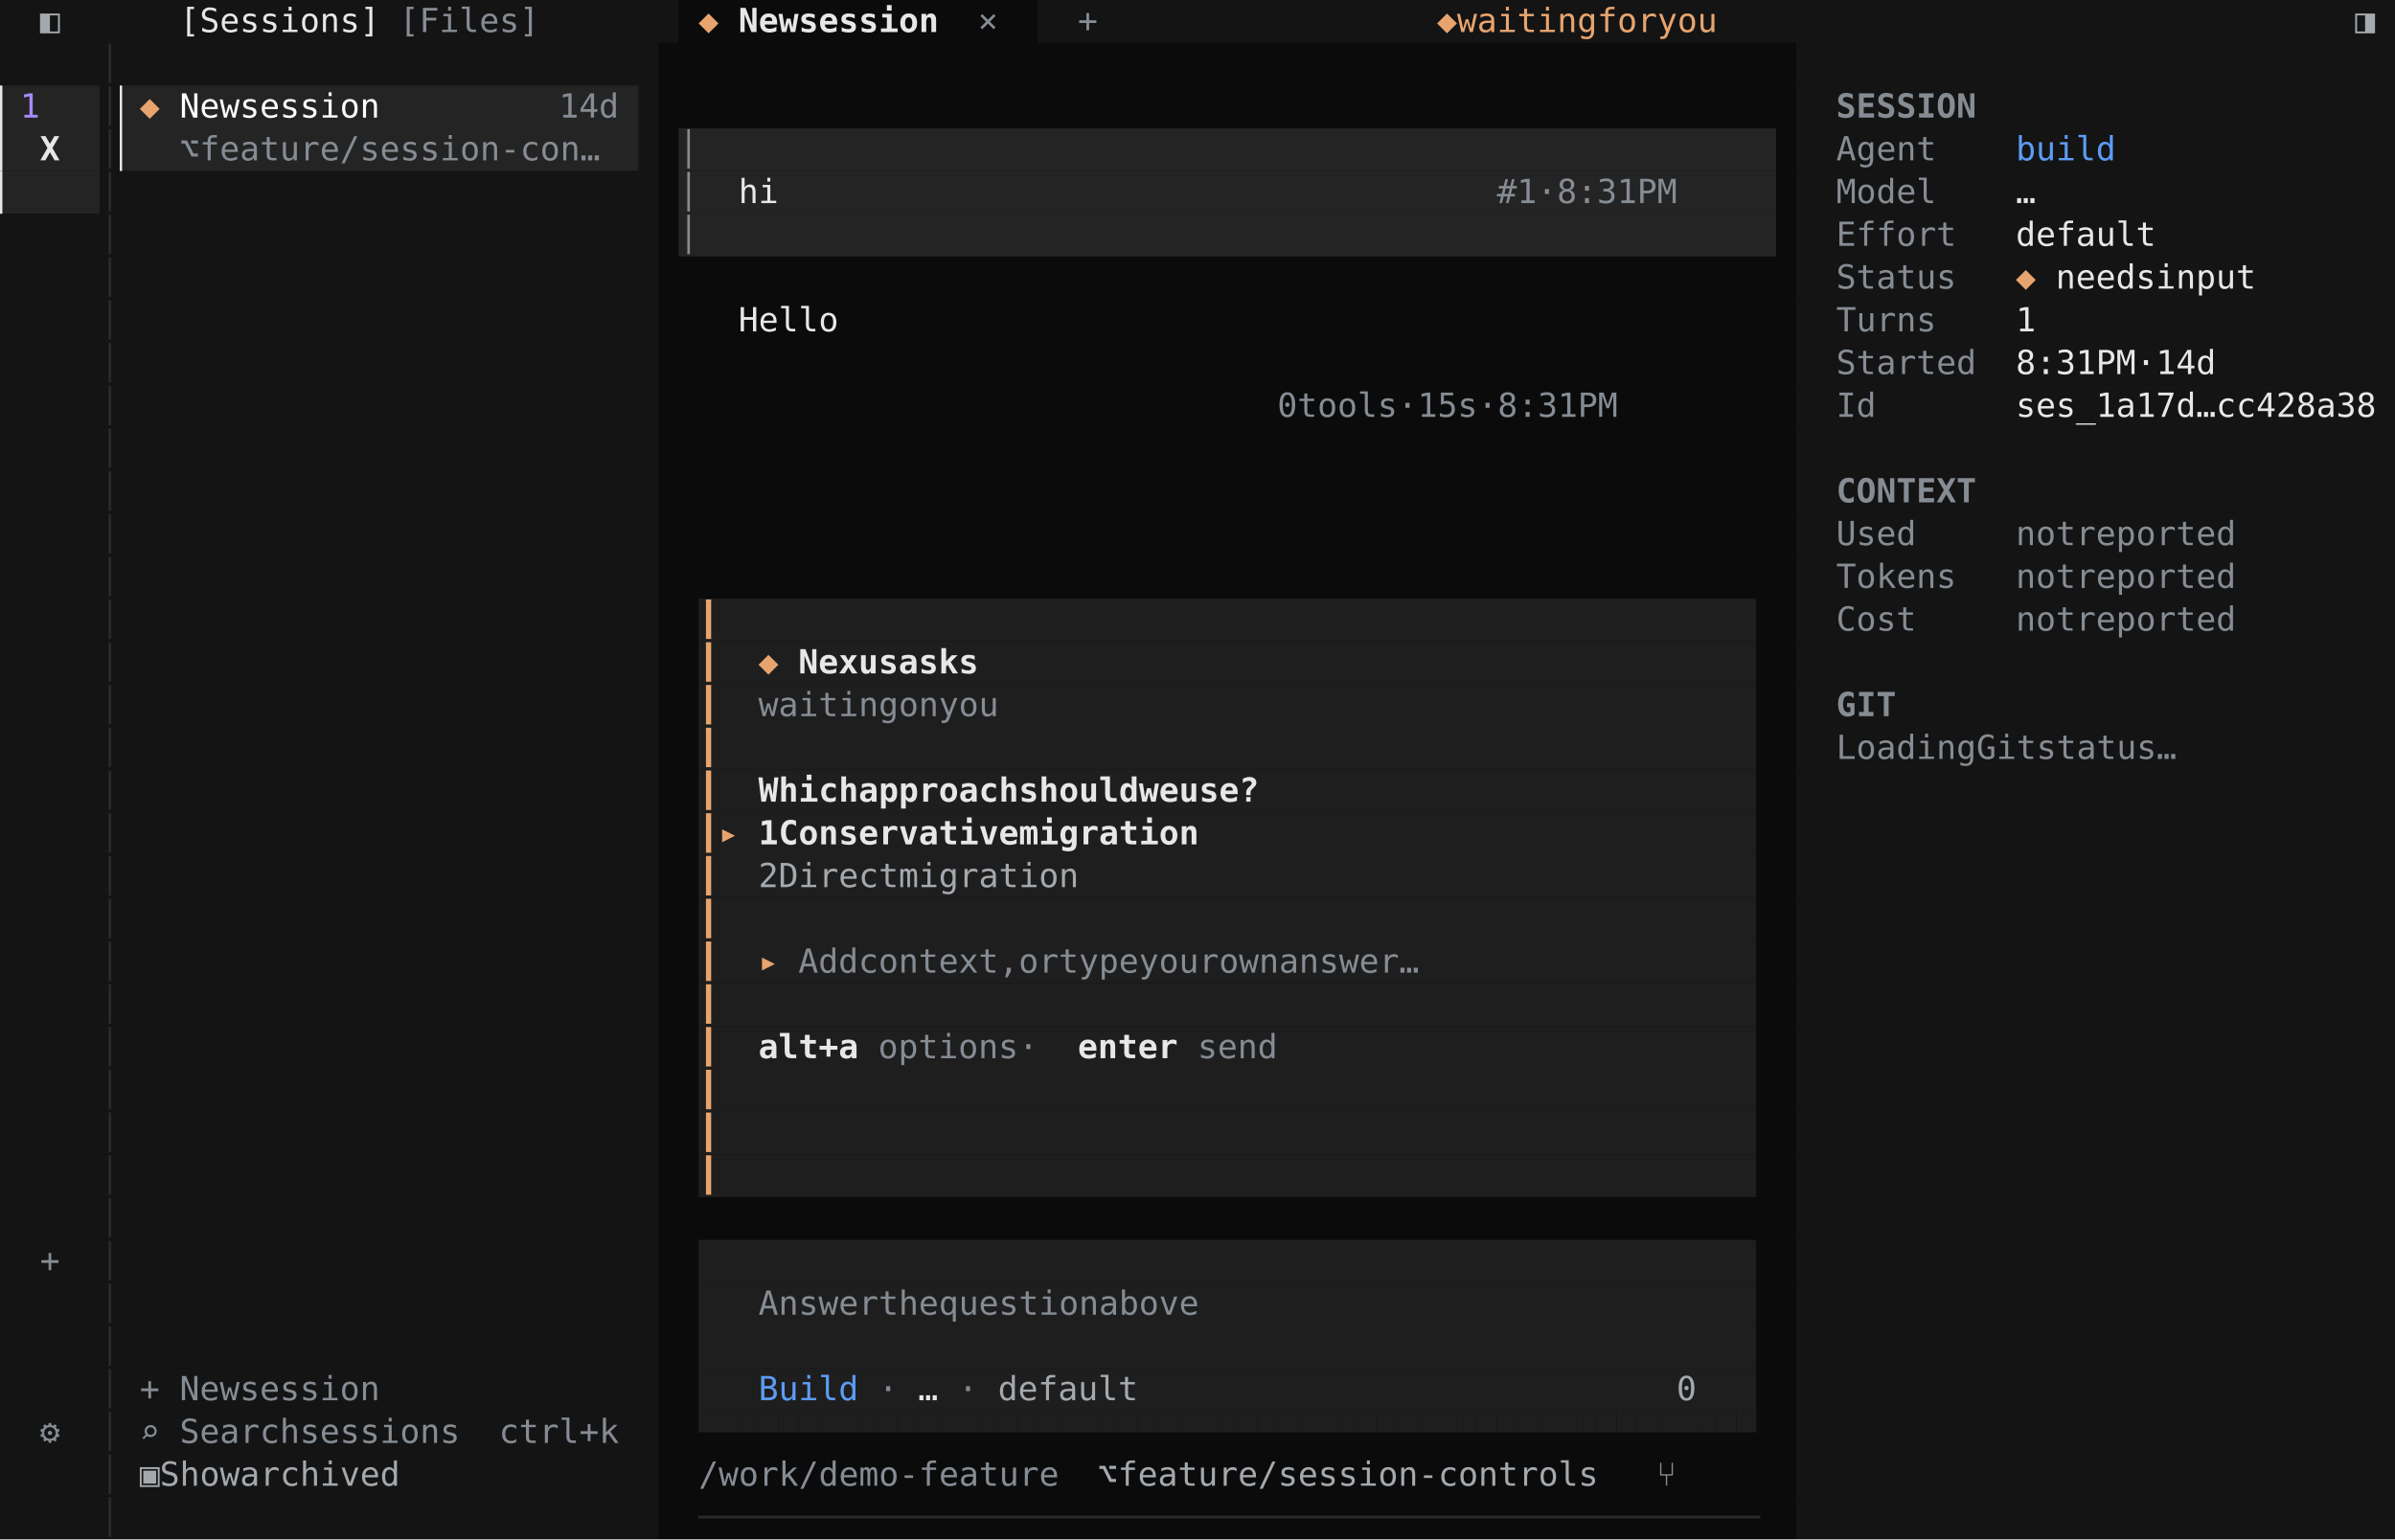
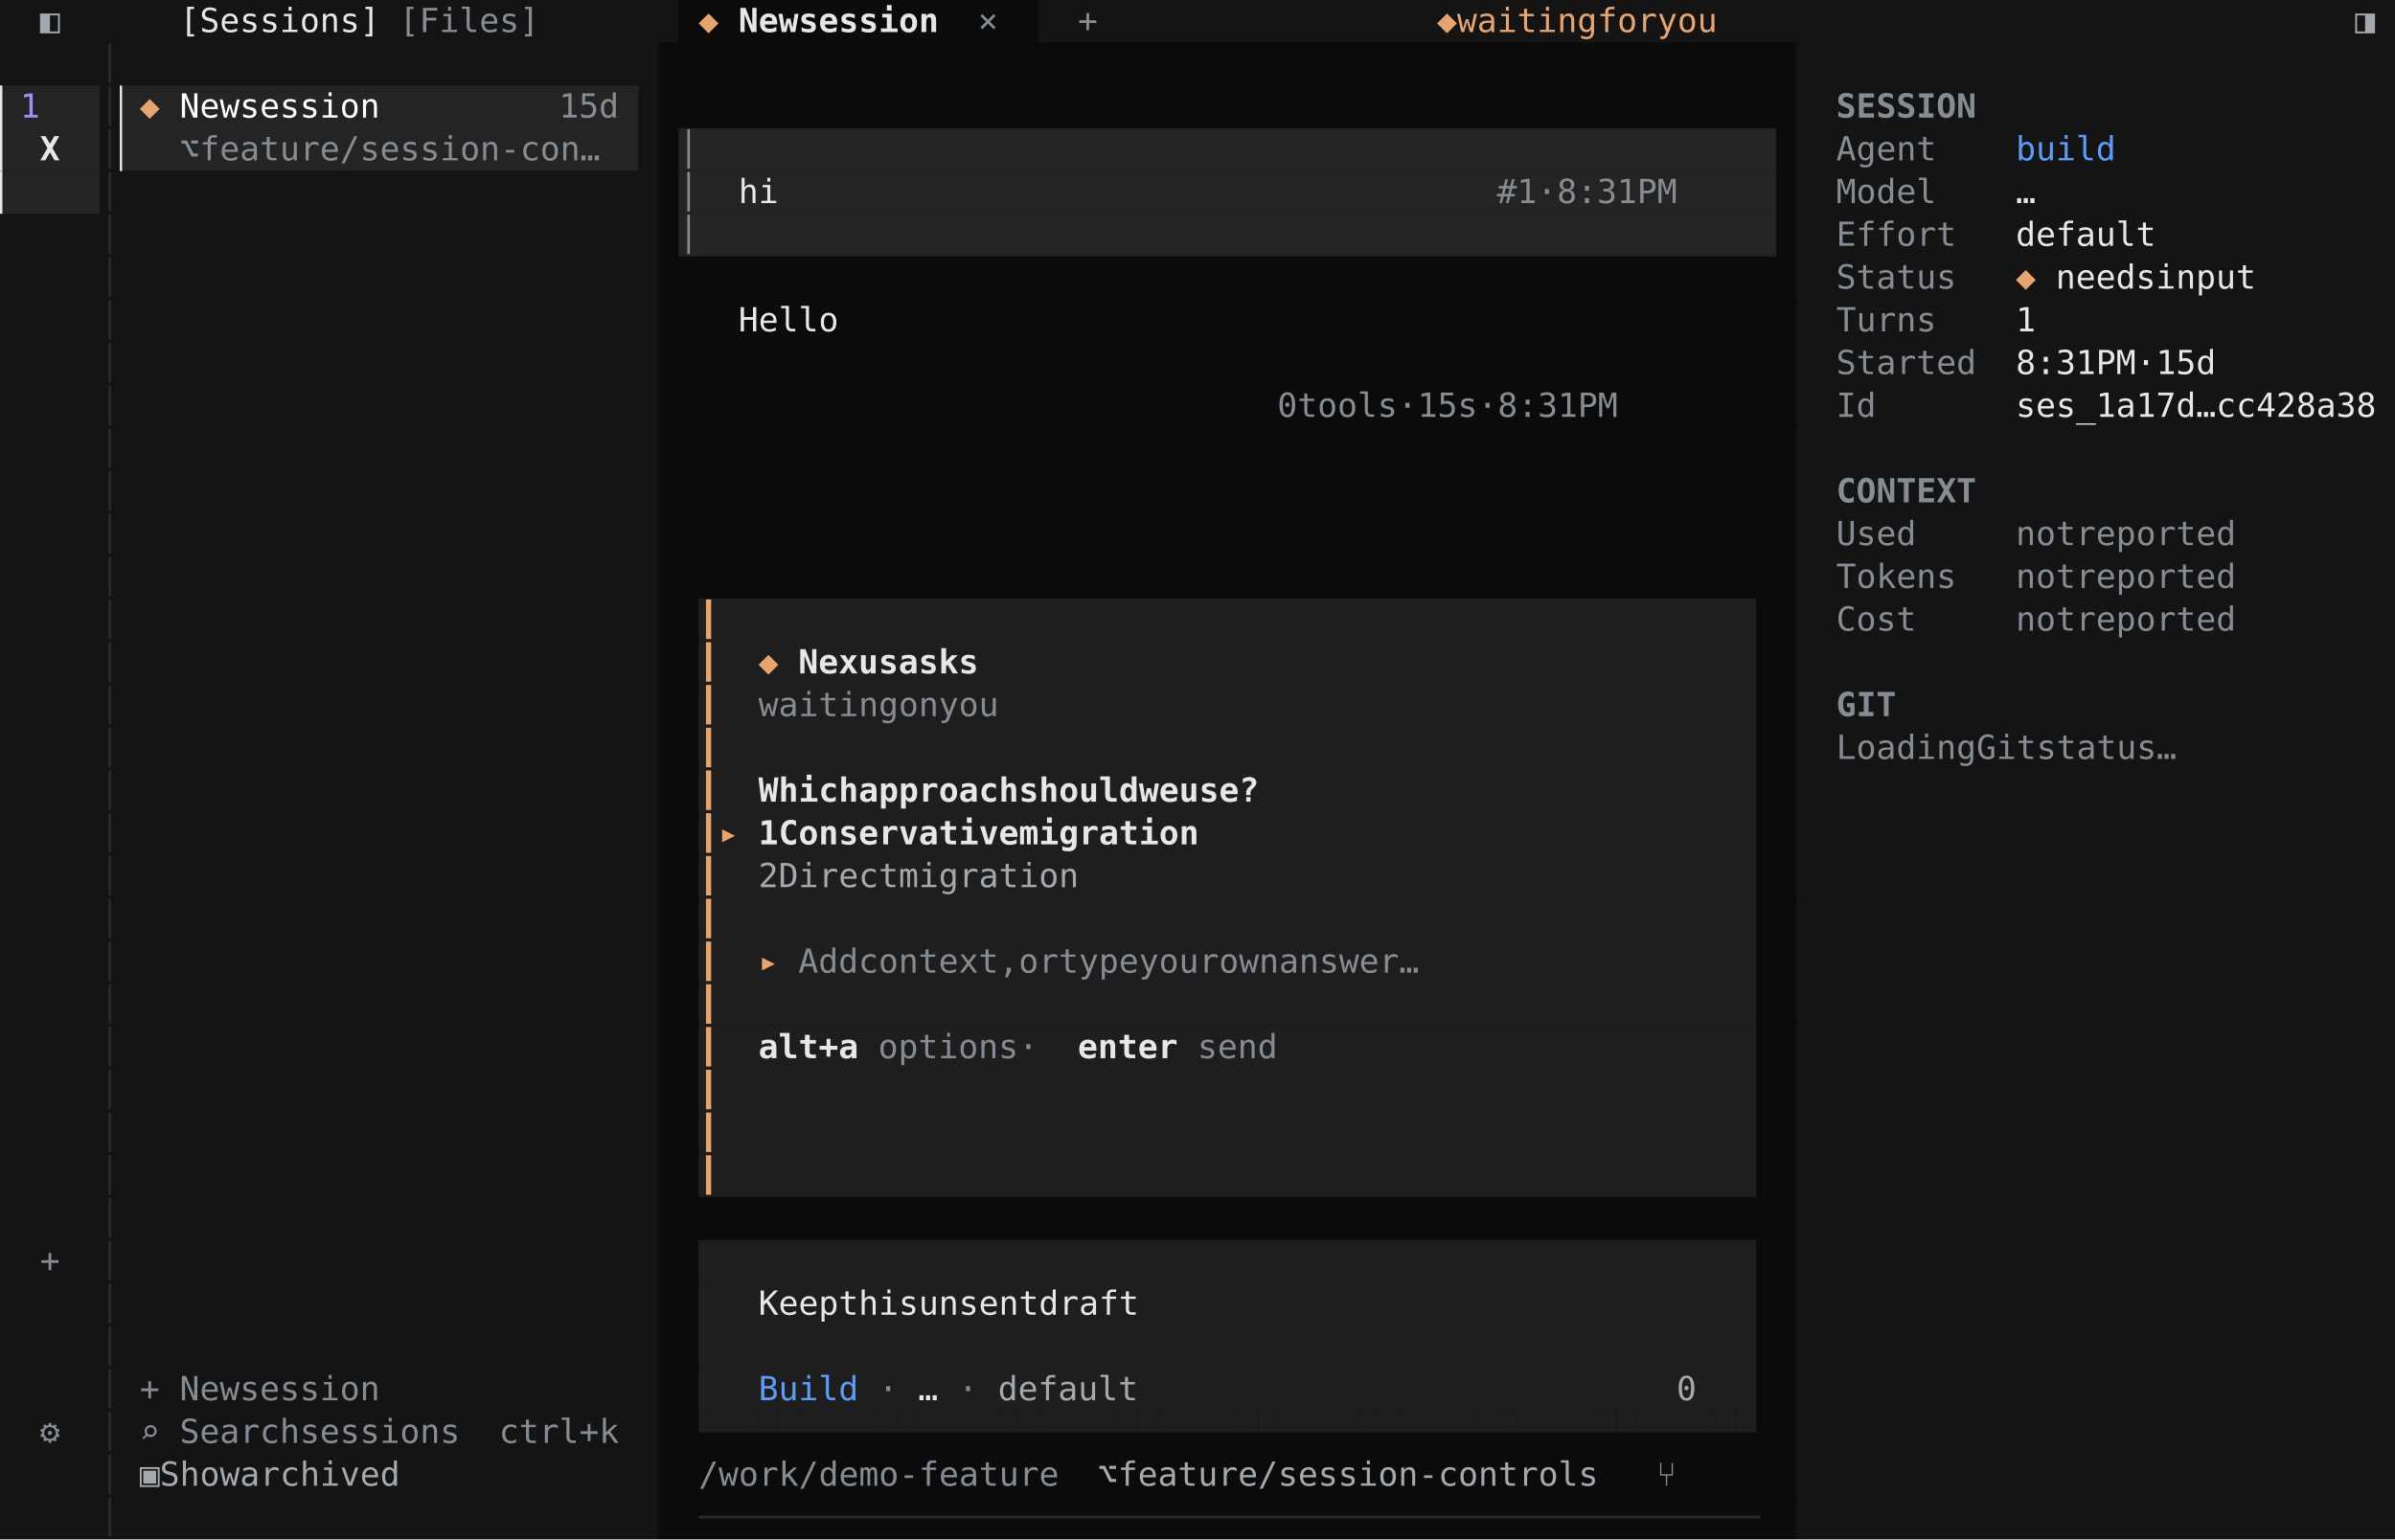
<svg xmlns="http://www.w3.org/2000/svg" width="1008" height="648" font-family="'Monaspace Argon', Menlo, monospace" font-size="14" xml:space="preserve">
  <rect width="100%" height="100%" fill="#0B0B0B" />
  <rect x="0.0" y="0.0" width="285.6" height="18" fill="#141414" />
  <rect x="285.6" y="0.0" width="151.2" height="18" fill="#0b0b0b" />
  <rect x="436.8" y="0.0" width="571.2" height="18" fill="#141414" />
  <text x="16.8" y="13.5" fill="#a4a9ae">◧</text>
  <text x="75.6 84.0 92.4 100.8 109.2 117.6 126.0 134.4 142.8 151.2" y="13.5" fill="#e6e7e8">[Sessions]</text>
  <text x="168.0 176.4 184.8 193.2 201.6 210.0 218.4" y="13.5" fill="#868c93">[Files]</text>
  <text x="294.0" y="13.5" fill="#e8a46e">◆</text>
  <text x="310.8 319.2 327.6 344.4 352.8 361.2 369.6 378.0 386.4 394.8" y="13.5" fill="#e6e7e8" font-weight="bold">Newsession</text>
  <text x="411.6" y="13.5" fill="#868c93">×</text>
  <text x="453.6" y="13.5" fill="#868c93">+</text>
  <text x="604.8 621.6 630.0 638.4 646.8 655.2 663.6 672.0 688.8 697.2 705.6 722.4 730.8 739.2" y="13.5" fill="#e8a46e">◆waitingforyou</text>
  <text x="991.2" y="13.5" fill="#a4a9ae">◨</text>
  <rect x="0.0" y="18.0" width="277.2" height="18" fill="#141414" />
  <rect x="277.2" y="18.0" width="478.8" height="18" fill="#0b0b0b" />
  <rect x="756.0" y="18.0" width="252.0" height="18" fill="#141414" />
  <text x="42.0" y="31.5" fill="#2a2a2a">│</text>
  <rect x="0.0" y="36.0" width="42.0" height="18" fill="#242424" />
  <rect x="42.0" y="36.0" width="8.4" height="18" fill="#141414" />
  <rect x="50.4" y="36.0" width="218.4" height="18" fill="#242424" />
  <rect x="268.8" y="36.0" width="8.4" height="18" fill="#141414" />
  <rect x="277.2" y="36.0" width="478.8" height="18" fill="#0b0b0b" />
  <rect x="756.0" y="36.0" width="252.0" height="18" fill="#141414" />
  <text x="8.4" y="49.5" fill="#a78bfa">1</text>
  <text x="42.0" y="49.5" fill="#2a2a2a">│</text>
  <text x="58.8" y="49.5" fill="#e8a46e">◆</text>
  <text x="75.6 84.0 92.4 109.2 117.6 126.0 134.4 142.8 151.2 159.6" y="49.5" fill="#ffffff">Newsession</text>
-   <text x="235.2 243.6 252.0" y="49.5" fill="#868c93">14d</text>
+   <text x="235.2 243.6 252.0" y="49.5" fill="#868c93">15d</text>
  <text x="772.8 781.2 789.6 798.0 806.4 814.8 823.2" y="49.5" fill="#868c93" font-weight="bold">SESSION</text>
  <rect x="0.0" y="54.0" width="42.0" height="18" fill="#242424" />
  <rect x="42.0" y="54.0" width="8.4" height="18" fill="#141414" />
  <rect x="50.4" y="54.0" width="218.4" height="18" fill="#242424" />
  <rect x="268.8" y="54.0" width="8.4" height="18" fill="#141414" />
  <rect x="277.2" y="54.0" width="8.4" height="18" fill="#0b0b0b" />
  <rect x="285.6" y="54.0" width="462.0" height="18" fill="#242424" />
  <rect x="747.6" y="54.0" width="8.4" height="18" fill="#0b0b0b" />
  <rect x="756.0" y="54.0" width="252.0" height="18" fill="#141414" />
  <text x="16.8" y="67.5" fill="#e6e7e8" font-weight="bold">X</text>
  <text x="42.0" y="67.5" fill="#2a2a2a">│</text>
  <text x="75.6 92.4 100.8 109.2 117.6 126.0 134.4 142.8 151.2 159.6 168.0 176.4 184.8 193.2 201.6 210.0 218.4 226.8 235.2 243.6 252.0" y="67.5" fill="#868c93">⌥feature/session-con…</text>
  <text x="285.6" y="67.5" fill="#868c93">│</text>
  <text x="772.8 781.2 789.6 798.0 806.4" y="67.5" fill="#868c93">Agent</text>
  <text x="848.4 856.8 865.2 873.6 882.0" y="67.5" fill="#5c9cf5">build</text>
  <rect x="0.0" y="72.0" width="42.0" height="18" fill="#242424" />
  <rect x="42.0" y="72.0" width="235.2" height="18" fill="#141414" />
  <rect x="277.2" y="72.0" width="8.4" height="18" fill="#0b0b0b" />
  <rect x="285.6" y="72.0" width="462.0" height="18" fill="#242424" />
  <rect x="747.6" y="72.0" width="8.4" height="18" fill="#0b0b0b" />
  <rect x="756.0" y="72.0" width="252.0" height="18" fill="#141414" />
  <text x="42.0" y="85.5" fill="#2a2a2a">│</text>
  <text x="285.6" y="85.5" fill="#868c93">│</text>
  <text x="310.8 319.2" y="85.5" fill="#e6e7e8">hi</text>
  <text x="630.0 638.4 655.2 672.0 680.4 688.8 697.2 714.0 722.4" y="85.5" fill="#868c93">#1·8:31PM</text>
  <text x="772.8 781.2 789.6 798.0 806.4" y="85.5" fill="#868c93">Model</text>
  <text x="848.4" y="85.5" fill="#e6e7e8">…</text>
  <rect x="0.0" y="90.0" width="277.2" height="18" fill="#141414" />
  <rect x="277.2" y="90.0" width="8.4" height="18" fill="#0b0b0b" />
  <rect x="285.6" y="90.0" width="462.0" height="18" fill="#242424" />
  <rect x="747.6" y="90.0" width="8.4" height="18" fill="#0b0b0b" />
  <rect x="756.0" y="90.0" width="252.0" height="18" fill="#141414" />
  <text x="42.0" y="103.5" fill="#2a2a2a">│</text>
  <text x="285.6" y="103.5" fill="#868c93">│</text>
  <text x="772.8 781.2 789.6 798.0 806.4 814.8" y="103.5" fill="#868c93">Effort</text>
  <text x="848.4 856.8 865.2 873.6 882.0 890.4 898.8" y="103.5" fill="#e6e7e8">default</text>
  <rect x="0.0" y="108.0" width="277.2" height="18" fill="#141414" />
  <rect x="277.2" y="108.0" width="478.8" height="18" fill="#0b0b0b" />
  <rect x="756.0" y="108.0" width="252.0" height="18" fill="#141414" />
  <text x="42.0" y="121.5" fill="#2a2a2a">│</text>
  <text x="772.8 781.2 789.6 798.0 806.4 814.8" y="121.5" fill="#868c93">Status</text>
  <text x="848.4" y="121.5" fill="#e8a46e">◆</text>
  <text x="865.2 873.6 882.0 890.4 898.8 915.6 924.0 932.4 940.8 949.2" y="121.5" fill="#e6e7e8">needsinput</text>
  <rect x="0.0" y="126.0" width="277.2" height="18" fill="#141414" />
  <rect x="277.2" y="126.0" width="478.8" height="18" fill="#0b0b0b" />
  <rect x="756.0" y="126.0" width="252.0" height="18" fill="#141414" />
  <text x="42.0" y="139.5" fill="#2a2a2a">│</text>
  <text x="310.8 319.2 327.6 336.0 344.4" y="139.5" fill="#e6e7e8">Hello</text>
  <text x="772.8 781.2 789.6 798.0 806.4" y="139.5" fill="#868c93">Turns</text>
  <text x="848.4" y="139.5" fill="#e6e7e8">1</text>
  <rect x="0.0" y="144.0" width="277.2" height="18" fill="#141414" />
  <rect x="277.2" y="144.0" width="478.8" height="18" fill="#0b0b0b" />
  <rect x="756.0" y="144.0" width="252.0" height="18" fill="#141414" />
  <text x="42.0" y="157.5" fill="#2a2a2a">│</text>
  <text x="772.8 781.2 789.6 798.0 806.4 814.8 823.2" y="157.5" fill="#868c93">Started</text>
-   <text x="848.4 856.8 865.2 873.6 890.4 898.8 915.6 932.4 940.8 949.2" y="157.5" fill="#e6e7e8">8:31PM·14d</text>
+   <text x="848.4 856.8 865.2 873.6 890.4 898.8 915.6 932.4 940.8 949.2" y="157.5" fill="#e6e7e8">8:31PM·15d</text>
  <rect x="0.0" y="162.0" width="277.2" height="18" fill="#141414" />
  <rect x="277.2" y="162.0" width="478.8" height="18" fill="#0b0b0b" />
  <rect x="756.0" y="162.0" width="252.0" height="18" fill="#141414" />
  <text x="42.0" y="175.5" fill="#2a2a2a">│</text>
  <text x="537.6 554.4 562.8 571.2 579.6 588.0 604.8 621.6 630.0 638.4 655.2 672.0 680.4 688.8 697.2 714.0 722.4" y="175.5" fill="#868c93">0tools·15s·8:31PM</text>
  <text x="772.8 781.2" y="175.5" fill="#868c93">Id</text>
  <text x="848.4 856.8 865.2 873.6 882.0 890.4 898.8 907.2 915.6 924.0 932.4 940.8 949.2 957.6 966.0 974.4 982.8 991.2" y="175.5" fill="#e6e7e8">ses_1a17d…cc428a38</text>
  <rect x="0.0" y="180.0" width="277.2" height="18" fill="#141414" />
  <rect x="277.2" y="180.0" width="478.8" height="18" fill="#0b0b0b" />
  <rect x="756.0" y="180.0" width="252.0" height="18" fill="#141414" />
  <text x="42.0" y="193.5" fill="#2a2a2a">│</text>
  <rect x="0.0" y="198.0" width="277.2" height="18" fill="#141414" />
  <rect x="277.2" y="198.0" width="478.8" height="18" fill="#0b0b0b" />
  <rect x="756.0" y="198.0" width="252.0" height="18" fill="#141414" />
  <text x="42.0" y="211.5" fill="#2a2a2a">│</text>
  <text x="772.8 781.2 789.6 798.0 806.4 814.8 823.2" y="211.5" fill="#868c93" font-weight="bold">CONTEXT</text>
  <rect x="0.0" y="216.0" width="277.2" height="18" fill="#141414" />
  <rect x="277.2" y="216.0" width="478.8" height="18" fill="#0b0b0b" />
  <rect x="756.0" y="216.0" width="252.0" height="18" fill="#141414" />
  <text x="42.0" y="229.5" fill="#2a2a2a">│</text>
  <text x="772.8 781.2 789.6 798.0" y="229.5" fill="#868c93">Used</text>
  <text x="848.4 856.8 865.2 882.0 890.4 898.8 907.2 915.6 924.0 932.4 940.8" y="229.5" fill="#868c93">notreported</text>
  <rect x="0.0" y="234.0" width="277.2" height="18" fill="#141414" />
  <rect x="277.2" y="234.0" width="478.8" height="18" fill="#0b0b0b" />
  <rect x="756.0" y="234.0" width="252.0" height="18" fill="#141414" />
  <text x="42.0" y="247.5" fill="#2a2a2a">│</text>
  <text x="772.8 781.2 789.6 798.0 806.4 814.8" y="247.5" fill="#868c93">Tokens</text>
  <text x="848.4 856.8 865.2 882.0 890.4 898.8 907.2 915.6 924.0 932.4 940.8" y="247.5" fill="#868c93">notreported</text>
  <rect x="0.0" y="252.0" width="277.2" height="18" fill="#141414" />
  <rect x="277.2" y="252.0" width="16.8" height="18" fill="#0b0b0b" />
  <rect x="294.0" y="252.0" width="445.2" height="18" fill="#1e1e1e" />
  <rect x="739.2" y="252.0" width="16.8" height="18" fill="#0b0b0b" />
  <rect x="756.0" y="252.0" width="252.0" height="18" fill="#141414" />
  <text x="42.0" y="265.5" fill="#2a2a2a">│</text>
  <text x="294.0" y="265.5" fill="#e8a46e" font-weight="bold">┃</text>
  <text x="772.8 781.2 789.6 798.0" y="265.5" fill="#868c93">Cost</text>
  <text x="848.4 856.8 865.2 882.0 890.4 898.8 907.2 915.6 924.0 932.4 940.8" y="265.5" fill="#868c93">notreported</text>
  <rect x="0.0" y="270.0" width="277.2" height="18" fill="#141414" />
  <rect x="277.2" y="270.0" width="16.8" height="18" fill="#0b0b0b" />
  <rect x="294.0" y="270.0" width="445.2" height="18" fill="#1e1e1e" />
  <rect x="739.2" y="270.0" width="16.8" height="18" fill="#0b0b0b" />
  <rect x="756.0" y="270.0" width="252.0" height="18" fill="#141414" />
  <text x="42.0" y="283.5" fill="#2a2a2a">│</text>
  <text x="294.0" y="283.5" fill="#e8a46e" font-weight="bold">┃</text>
  <text x="319.2" y="283.5" fill="#e8a46e">◆</text>
  <text x="336.0 344.4 352.8 361.2 369.6 386.4 394.8 403.2 411.6" y="283.5" fill="#e6e7e8" font-weight="bold">Nexusasks</text>
  <rect x="0.0" y="288.0" width="277.2" height="18" fill="#141414" />
  <rect x="277.2" y="288.0" width="16.8" height="18" fill="#0b0b0b" />
  <rect x="294.0" y="288.0" width="445.2" height="18" fill="#1e1e1e" />
  <rect x="739.2" y="288.0" width="16.8" height="18" fill="#0b0b0b" />
  <rect x="756.0" y="288.0" width="252.0" height="18" fill="#141414" />
  <text x="42.0" y="301.5" fill="#2a2a2a">│</text>
  <text x="294.0" y="301.5" fill="#e8a46e" font-weight="bold">┃</text>
  <text x="319.2 327.6 336.0 344.4 352.8 361.2 369.6 386.4 394.8 411.6 420.0 428.4" y="301.5" fill="#868c93">waitingonyou</text>
  <text x="772.8 781.2 789.6" y="301.5" fill="#868c93" font-weight="bold">GIT</text>
  <rect x="0.0" y="306.0" width="277.2" height="18" fill="#141414" />
  <rect x="277.2" y="306.0" width="16.8" height="18" fill="#0b0b0b" />
  <rect x="294.0" y="306.0" width="445.2" height="18" fill="#1e1e1e" />
  <rect x="739.2" y="306.0" width="16.8" height="18" fill="#0b0b0b" />
  <rect x="756.0" y="306.0" width="252.0" height="18" fill="#141414" />
  <text x="42.0" y="319.5" fill="#2a2a2a">│</text>
  <text x="294.0" y="319.5" fill="#e8a46e" font-weight="bold">┃</text>
  <text x="772.8 781.2 789.6 798.0 806.4 814.8 823.2 840.0 848.4 856.8 873.6 882.0 890.4 898.8 907.2 915.6 924.0" y="319.5" fill="#868c93">LoadingGitstatus…</text>
  <rect x="0.0" y="324.0" width="277.2" height="18" fill="#141414" />
  <rect x="277.2" y="324.0" width="16.8" height="18" fill="#0b0b0b" />
  <rect x="294.0" y="324.0" width="445.2" height="18" fill="#1e1e1e" />
  <rect x="739.2" y="324.0" width="16.8" height="18" fill="#0b0b0b" />
  <rect x="756.0" y="324.0" width="252.0" height="18" fill="#141414" />
  <text x="42.0" y="337.5" fill="#2a2a2a">│</text>
  <text x="294.0" y="337.5" fill="#e8a46e" font-weight="bold">┃</text>
  <text x="319.2 327.6 336.0 344.4 352.8 369.6 378.0 386.4 394.8 403.2 411.6 420.0 428.4 445.2 453.6 462.0 470.4 478.8 487.2 504.0 512.4 529.2 537.6 546.0 554.4" y="337.5" fill="#e6e7e8" font-weight="bold">Whichapproachshouldweuse?</text>
  <rect x="0.0" y="342.0" width="277.2" height="18" fill="#141414" />
  <rect x="277.2" y="342.0" width="16.8" height="18" fill="#0b0b0b" />
  <rect x="294.0" y="342.0" width="445.2" height="18" fill="#1e1e1e" />
  <rect x="739.2" y="342.0" width="16.8" height="18" fill="#0b0b0b" />
  <rect x="756.0" y="342.0" width="252.0" height="18" fill="#141414" />
  <text x="42.0" y="355.5" fill="#2a2a2a">│</text>
  <text x="294.0 302.4" y="355.5" fill="#e8a46e" font-weight="bold">┃▸</text>
  <text x="319.2 336.0 344.4 352.8 361.2 369.6 378.0 386.4 394.8 403.2 411.6 420.0 428.4 445.2 453.6 462.0 470.4 478.8 487.2 495.6 504.0 512.4" y="355.5" fill="#e6e7e8" font-weight="bold">1Conservativemigration</text>
  <rect x="0.0" y="360.0" width="277.2" height="18" fill="#141414" />
  <rect x="277.2" y="360.0" width="16.8" height="18" fill="#0b0b0b" />
  <rect x="294.0" y="360.0" width="445.2" height="18" fill="#1e1e1e" />
  <rect x="739.2" y="360.0" width="16.8" height="18" fill="#0b0b0b" />
  <rect x="756.0" y="360.0" width="252.0" height="18" fill="#141414" />
  <text x="42.0" y="373.5" fill="#2a2a2a">│</text>
  <text x="294.0" y="373.5" fill="#e8a46e" font-weight="bold">┃</text>
  <text x="319.2 336.0 344.4 352.8 361.2 369.6 378.0 394.8 403.2 411.6 420.0 428.4 436.8 445.2 453.6 462.0" y="373.5" fill="#a4a9ae">2Directmigration</text>
  <rect x="0.0" y="378.0" width="277.2" height="18" fill="#141414" />
  <rect x="277.2" y="378.0" width="16.8" height="18" fill="#0b0b0b" />
  <rect x="294.0" y="378.0" width="445.2" height="18" fill="#1e1e1e" />
  <rect x="739.2" y="378.0" width="16.8" height="18" fill="#0b0b0b" />
  <rect x="756.0" y="378.0" width="252.0" height="18" fill="#141414" />
  <text x="42.0" y="391.5" fill="#2a2a2a">│</text>
  <text x="294.0" y="391.5" fill="#e8a46e" font-weight="bold">┃</text>
  <rect x="0.0" y="396.0" width="277.2" height="18" fill="#141414" />
  <rect x="277.2" y="396.0" width="16.8" height="18" fill="#0b0b0b" />
  <rect x="294.0" y="396.0" width="445.2" height="18" fill="#1e1e1e" />
  <rect x="739.2" y="396.0" width="16.8" height="18" fill="#0b0b0b" />
  <rect x="756.0" y="396.0" width="252.0" height="18" fill="#141414" />
  <text x="42.0" y="409.5" fill="#2a2a2a">│</text>
  <text x="294.0" y="409.5" fill="#e8a46e" font-weight="bold">┃</text>
  <text x="319.2" y="409.5" fill="#e8a46e">▸</text>
  <text x="336.0 344.4 352.8 369.6 378.0 386.4 394.8 403.2 411.6 420.0 428.4 445.2 453.6 470.4 478.8 487.2 495.6 512.4 520.8 529.2 537.6 554.4 562.8 571.2 588.0 596.4 604.8 613.2 621.6 630.0 638.4" y="409.5" fill="#868c93">Addcontext,ortypeyourownanswer…</text>
  <rect x="0.0" y="414.0" width="277.2" height="18" fill="#141414" />
  <rect x="277.2" y="414.0" width="16.8" height="18" fill="#0b0b0b" />
  <rect x="294.0" y="414.0" width="445.2" height="18" fill="#1e1e1e" />
  <rect x="739.2" y="414.0" width="16.8" height="18" fill="#0b0b0b" />
  <rect x="756.0" y="414.0" width="252.0" height="18" fill="#141414" />
  <text x="42.0" y="427.5" fill="#2a2a2a">│</text>
  <text x="294.0" y="427.5" fill="#e8a46e" font-weight="bold">┃</text>
  <rect x="0.0" y="432.0" width="277.2" height="18" fill="#141414" />
  <rect x="277.2" y="432.0" width="16.8" height="18" fill="#0b0b0b" />
  <rect x="294.0" y="432.0" width="445.2" height="18" fill="#1e1e1e" />
  <rect x="739.2" y="432.0" width="16.8" height="18" fill="#0b0b0b" />
  <rect x="756.0" y="432.0" width="252.0" height="18" fill="#141414" />
  <text x="42.0" y="445.5" fill="#2a2a2a">│</text>
  <text x="294.0" y="445.5" fill="#e8a46e" font-weight="bold">┃</text>
  <text x="319.2 327.6 336.0 344.4 352.8" y="445.5" fill="#e6e7e8" font-weight="bold">alt+a</text>
  <text x="369.6 378.0 386.4 394.8 403.2 411.6 420.0 436.8" y="445.5" fill="#868c93">options·</text>
  <text x="453.6 462.0 470.4 478.8 487.2" y="445.5" fill="#e6e7e8" font-weight="bold">enter</text>
  <text x="504.0 512.4 520.8 529.2" y="445.5" fill="#868c93">send</text>
  <rect x="0.0" y="450.0" width="277.2" height="18" fill="#141414" />
  <rect x="277.2" y="450.0" width="16.8" height="18" fill="#0b0b0b" />
  <rect x="294.0" y="450.0" width="445.2" height="18" fill="#1e1e1e" />
  <rect x="739.2" y="450.0" width="16.8" height="18" fill="#0b0b0b" />
  <rect x="756.0" y="450.0" width="252.0" height="18" fill="#141414" />
  <text x="42.0" y="463.5" fill="#2a2a2a">│</text>
  <text x="294.0" y="463.5" fill="#e8a46e" font-weight="bold">┃</text>
  <rect x="0.0" y="468.0" width="277.2" height="18" fill="#141414" />
  <rect x="277.2" y="468.0" width="16.8" height="18" fill="#0b0b0b" />
  <rect x="294.0" y="468.0" width="445.2" height="18" fill="#1e1e1e" />
  <rect x="739.2" y="468.0" width="16.8" height="18" fill="#0b0b0b" />
  <rect x="756.0" y="468.0" width="252.0" height="18" fill="#141414" />
  <text x="42.0" y="481.5" fill="#2a2a2a">│</text>
  <text x="294.0" y="481.5" fill="#e8a46e" font-weight="bold">┃</text>
  <rect x="0.0" y="486.0" width="277.2" height="18" fill="#141414" />
  <rect x="277.2" y="486.0" width="16.8" height="18" fill="#0b0b0b" />
  <rect x="294.0" y="486.0" width="445.2" height="18" fill="#1e1e1e" />
  <rect x="739.2" y="486.0" width="16.8" height="18" fill="#0b0b0b" />
  <rect x="756.0" y="486.0" width="252.0" height="18" fill="#141414" />
  <text x="42.0" y="499.5" fill="#2a2a2a">│</text>
  <text x="294.0" y="499.5" fill="#e8a46e" font-weight="bold">┃</text>
  <rect x="0.0" y="504.0" width="277.2" height="18" fill="#141414" />
  <rect x="277.2" y="504.0" width="478.8" height="18" fill="#0b0b0b" />
  <rect x="756.0" y="504.0" width="252.0" height="18" fill="#141414" />
  <text x="42.0" y="517.5" fill="#2a2a2a">│</text>
  <rect x="0.0" y="522.0" width="277.2" height="18" fill="#141414" />
  <rect x="277.2" y="522.0" width="16.8" height="18" fill="#0b0b0b" />
  <rect x="294.0" y="522.0" width="445.2" height="18" fill="#1e1e1e" />
  <rect x="739.2" y="522.0" width="16.8" height="18" fill="#0b0b0b" />
  <rect x="756.0" y="522.0" width="252.0" height="18" fill="#141414" />
  <text x="16.8" y="535.5" fill="#868c93">+</text>
  <text x="42.0" y="535.5" fill="#2a2a2a">│</text>
  <rect x="0.0" y="540.0" width="277.2" height="18" fill="#141414" />
  <rect x="277.2" y="540.0" width="16.8" height="18" fill="#0b0b0b" />
  <rect x="294.0" y="540.0" width="445.2" height="18" fill="#1e1e1e" />
  <rect x="739.2" y="540.0" width="16.8" height="18" fill="#0b0b0b" />
  <rect x="756.0" y="540.0" width="252.0" height="18" fill="#141414" />
  <text x="42.0" y="553.5" fill="#2a2a2a">│</text>
-   <text x="319.2 327.6 336.0 344.4 352.8 361.2 378.0 386.4 394.8 411.6 420.0 428.4 436.8 445.2 453.6 462.0 470.4 487.2 495.6 504.0 512.4 520.8" y="553.5" fill="#868c93">Answerthequestionabove</text>
+   <text x="319.2 327.6 336.0 344.4 361.2 369.6 378.0 386.4 403.2 411.6 420.0 428.4 436.8 445.2 462.0 470.4 478.8 487.2 495.6" y="553.5" fill="#e6e7e8">Keepthisunsentdraft</text>
  <rect x="0.0" y="558.0" width="277.2" height="18" fill="#141414" />
  <rect x="277.2" y="558.0" width="16.8" height="18" fill="#0b0b0b" />
  <rect x="294.0" y="558.0" width="445.2" height="18" fill="#1e1e1e" />
  <rect x="739.2" y="558.0" width="16.8" height="18" fill="#0b0b0b" />
  <rect x="756.0" y="558.0" width="252.0" height="18" fill="#141414" />
  <text x="42.0" y="571.5" fill="#2a2a2a">│</text>
  <rect x="0.0" y="576.0" width="277.2" height="18" fill="#141414" />
  <rect x="277.2" y="576.0" width="16.8" height="18" fill="#0b0b0b" />
  <rect x="294.0" y="576.0" width="445.2" height="18" fill="#1e1e1e" />
  <rect x="739.2" y="576.0" width="16.8" height="18" fill="#0b0b0b" />
  <rect x="756.0" y="576.0" width="252.0" height="18" fill="#141414" />
  <text x="42.0" y="589.5" fill="#2a2a2a">│</text>
  <text x="58.8" y="589.5" fill="#868c93">+</text>
  <text x="75.6 84.0 92.4 109.2 117.6 126.0 134.4 142.8 151.2 159.6" y="589.5" fill="#868c93">Newsession</text>
  <text x="319.2 327.6 336.0 344.4 352.8" y="589.5" fill="#5c9cf5">Build</text>
  <text x="369.6" y="589.5" fill="#868c93">·</text>
  <text x="386.4" y="589.5" fill="#e6e7e8">…</text>
  <text x="403.2" y="589.5" fill="#868c93">·</text>
  <text x="420.0 428.4 436.8 445.2 453.6 462.0 470.4" y="589.5" fill="#a4a9ae">default</text>
  <text x="705.6" y="589.5" fill="#a4a9ae">0</text>
  <rect x="0.0" y="594.0" width="277.2" height="18" fill="#141414" />
  <rect x="277.2" y="594.0" width="478.8" height="18" fill="#0b0b0b" />
  <rect x="756.0" y="594.0" width="252.0" height="18" fill="#141414" />
  <text x="16.8" y="607.5" fill="#868c93">⚙</text>
  <text x="42.0" y="607.5" fill="#2a2a2a">│</text>
  <text x="58.8" y="607.5" fill="#868c93">⌕</text>
  <text x="75.6 84.0 92.4 100.8 109.2 117.6 134.4 142.8 151.2 159.6 168.0 176.4 184.8 193.2" y="607.5" fill="#868c93">Searchsessions</text>
  <text x="210.0 218.4 226.8 235.2 243.6 252.0" y="607.5" fill="#868c93">ctrl+k</text>
  <rect x="0.0" y="612.0" width="277.2" height="18" fill="#141414" />
  <rect x="277.2" y="612.0" width="478.8" height="18" fill="#0b0b0b" />
  <rect x="756.0" y="612.0" width="252.0" height="18" fill="#141414" />
  <text x="42.0" y="625.5" fill="#2a2a2a">│</text>
  <text x="58.8 75.6 84.0 92.4 100.8 117.6 126.0 134.4 142.8 151.2 159.6 168.0 176.4" y="625.5" fill="#a4a9ae">▣Showarchived</text>
  <text x="294.0 302.4 310.8 319.2 327.6 336.0 344.4 352.8 361.2 369.6 378.0 386.4 394.8 403.2 411.6 420.0 428.4 436.8" y="625.5" fill="#868c93">/work/demo-feature</text>
  <text x="462.0 478.8 487.2 495.6 504.0 512.4 520.8 529.2 537.6 546.0 554.4 562.8 571.2 579.6 588.0 596.4 604.8 613.2 621.6 630.0 638.4 646.8 655.2 663.6 672.0" y="625.5" fill="#a4a9ae">⌥feature/session-controls</text>
  <text x="697.2" y="625.5" fill="#868c93">⑂</text>
  <rect x="0.0" y="630.0" width="277.2" height="18" fill="#141414" />
  <rect x="277.2" y="630.0" width="478.8" height="18" fill="#0b0b0b" />
  <rect x="756.0" y="630.0" width="252.0" height="18" fill="#141414" />
  <text x="42.0" y="643.5" fill="#2a2a2a">│</text>
  <text x="294.0 302.4 310.8 319.2 327.6 336.0 344.4 352.8 361.2 369.6 378.0 386.4 394.8 403.2 411.6 420.0 428.4 436.8 445.2 453.6 462.0 470.4 478.8 487.2 495.6 504.0 512.4 520.8 529.2 537.6 546.0 554.4 562.8 571.2 579.6 588.0 596.4 604.8 613.2 621.6 630.0 638.4 646.8 655.2 663.6 672.0 680.4 688.8 697.2 705.6 714.0 722.4 730.8" y="643.5" fill="#2a2a2a">─────────────────────────────────────────────────────</text>
  <rect x="0.0" y="36.0" width="1.0" height="18.0" fill="#e6e7e8" />
  <rect x="50.4" y="36.0" width="1.0" height="18.0" fill="#e6e7e8" />
  <rect x="0.0" y="54.0" width="1.0" height="18.0" fill="#e6e7e8" />
  <rect x="50.4" y="54.0" width="1.0" height="18.0" fill="#e6e7e8" />
  <rect x="0.0" y="72.0" width="1.0" height="18.0" fill="#e6e7e8" />
  <rect x="294.0" y="594.0" width="8.4" height="9.0" fill="#1e1e1e" />
  <rect x="302.4" y="594.0" width="8.4" height="9.0" fill="#1e1e1e" />
  <rect x="310.8" y="594.0" width="8.4" height="9.0" fill="#1e1e1e" />
  <rect x="319.2" y="594.0" width="8.4" height="9.0" fill="#1e1e1e" />
  <rect x="327.6" y="594.0" width="8.4" height="9.0" fill="#1e1e1e" />
  <rect x="336.0" y="594.0" width="8.4" height="9.0" fill="#1e1e1e" />
  <rect x="344.4" y="594.0" width="8.4" height="9.0" fill="#1e1e1e" />
  <rect x="352.8" y="594.0" width="8.4" height="9.0" fill="#1e1e1e" />
  <rect x="361.2" y="594.0" width="8.4" height="9.0" fill="#1e1e1e" />
  <rect x="369.6" y="594.0" width="8.4" height="9.0" fill="#1e1e1e" />
  <rect x="378.0" y="594.0" width="8.4" height="9.0" fill="#1e1e1e" />
  <rect x="386.4" y="594.0" width="8.4" height="9.0" fill="#1e1e1e" />
  <rect x="394.8" y="594.0" width="8.4" height="9.0" fill="#1e1e1e" />
  <rect x="403.2" y="594.0" width="8.4" height="9.0" fill="#1e1e1e" />
  <rect x="411.6" y="594.0" width="8.4" height="9.0" fill="#1e1e1e" />
  <rect x="420.0" y="594.0" width="8.4" height="9.0" fill="#1e1e1e" />
  <rect x="428.4" y="594.0" width="8.4" height="9.0" fill="#1e1e1e" />
  <rect x="436.8" y="594.0" width="8.4" height="9.0" fill="#1e1e1e" />
  <rect x="445.2" y="594.0" width="8.4" height="9.0" fill="#1e1e1e" />
  <rect x="453.6" y="594.0" width="8.4" height="9.0" fill="#1e1e1e" />
  <rect x="462.0" y="594.0" width="8.4" height="9.0" fill="#1e1e1e" />
  <rect x="470.4" y="594.0" width="8.4" height="9.0" fill="#1e1e1e" />
  <rect x="478.8" y="594.0" width="8.4" height="9.0" fill="#1e1e1e" />
  <rect x="487.2" y="594.0" width="8.4" height="9.0" fill="#1e1e1e" />
  <rect x="495.6" y="594.0" width="8.4" height="9.0" fill="#1e1e1e" />
  <rect x="504.0" y="594.0" width="8.4" height="9.0" fill="#1e1e1e" />
  <rect x="512.4" y="594.0" width="8.4" height="9.0" fill="#1e1e1e" />
  <rect x="520.8" y="594.0" width="8.4" height="9.0" fill="#1e1e1e" />
  <rect x="529.2" y="594.0" width="8.4" height="9.0" fill="#1e1e1e" />
  <rect x="537.6" y="594.0" width="8.4" height="9.0" fill="#1e1e1e" />
  <rect x="546.0" y="594.0" width="8.4" height="9.0" fill="#1e1e1e" />
  <rect x="554.4" y="594.0" width="8.4" height="9.0" fill="#1e1e1e" />
  <rect x="562.8" y="594.0" width="8.4" height="9.0" fill="#1e1e1e" />
  <rect x="571.2" y="594.0" width="8.4" height="9.0" fill="#1e1e1e" />
  <rect x="579.6" y="594.0" width="8.4" height="9.0" fill="#1e1e1e" />
  <rect x="588.0" y="594.0" width="8.4" height="9.0" fill="#1e1e1e" />
  <rect x="596.4" y="594.0" width="8.4" height="9.0" fill="#1e1e1e" />
  <rect x="604.8" y="594.0" width="8.4" height="9.0" fill="#1e1e1e" />
  <rect x="613.2" y="594.0" width="8.4" height="9.0" fill="#1e1e1e" />
  <rect x="621.6" y="594.0" width="8.4" height="9.0" fill="#1e1e1e" />
  <rect x="630.0" y="594.0" width="8.4" height="9.0" fill="#1e1e1e" />
  <rect x="638.4" y="594.0" width="8.4" height="9.0" fill="#1e1e1e" />
  <rect x="646.8" y="594.0" width="8.4" height="9.0" fill="#1e1e1e" />
  <rect x="655.2" y="594.0" width="8.4" height="9.0" fill="#1e1e1e" />
  <rect x="663.6" y="594.0" width="8.4" height="9.0" fill="#1e1e1e" />
  <rect x="672.0" y="594.0" width="8.4" height="9.0" fill="#1e1e1e" />
  <rect x="680.4" y="594.0" width="8.4" height="9.0" fill="#1e1e1e" />
  <rect x="688.8" y="594.0" width="8.4" height="9.0" fill="#1e1e1e" />
  <rect x="697.2" y="594.0" width="8.4" height="9.0" fill="#1e1e1e" />
  <rect x="705.6" y="594.0" width="8.4" height="9.0" fill="#1e1e1e" />
  <rect x="714.0" y="594.0" width="8.4" height="9.0" fill="#1e1e1e" />
  <rect x="722.4" y="594.0" width="8.4" height="9.0" fill="#1e1e1e" />
  <rect x="730.8" y="594.0" width="8.4" height="9.0" fill="#1e1e1e" />
</svg>
